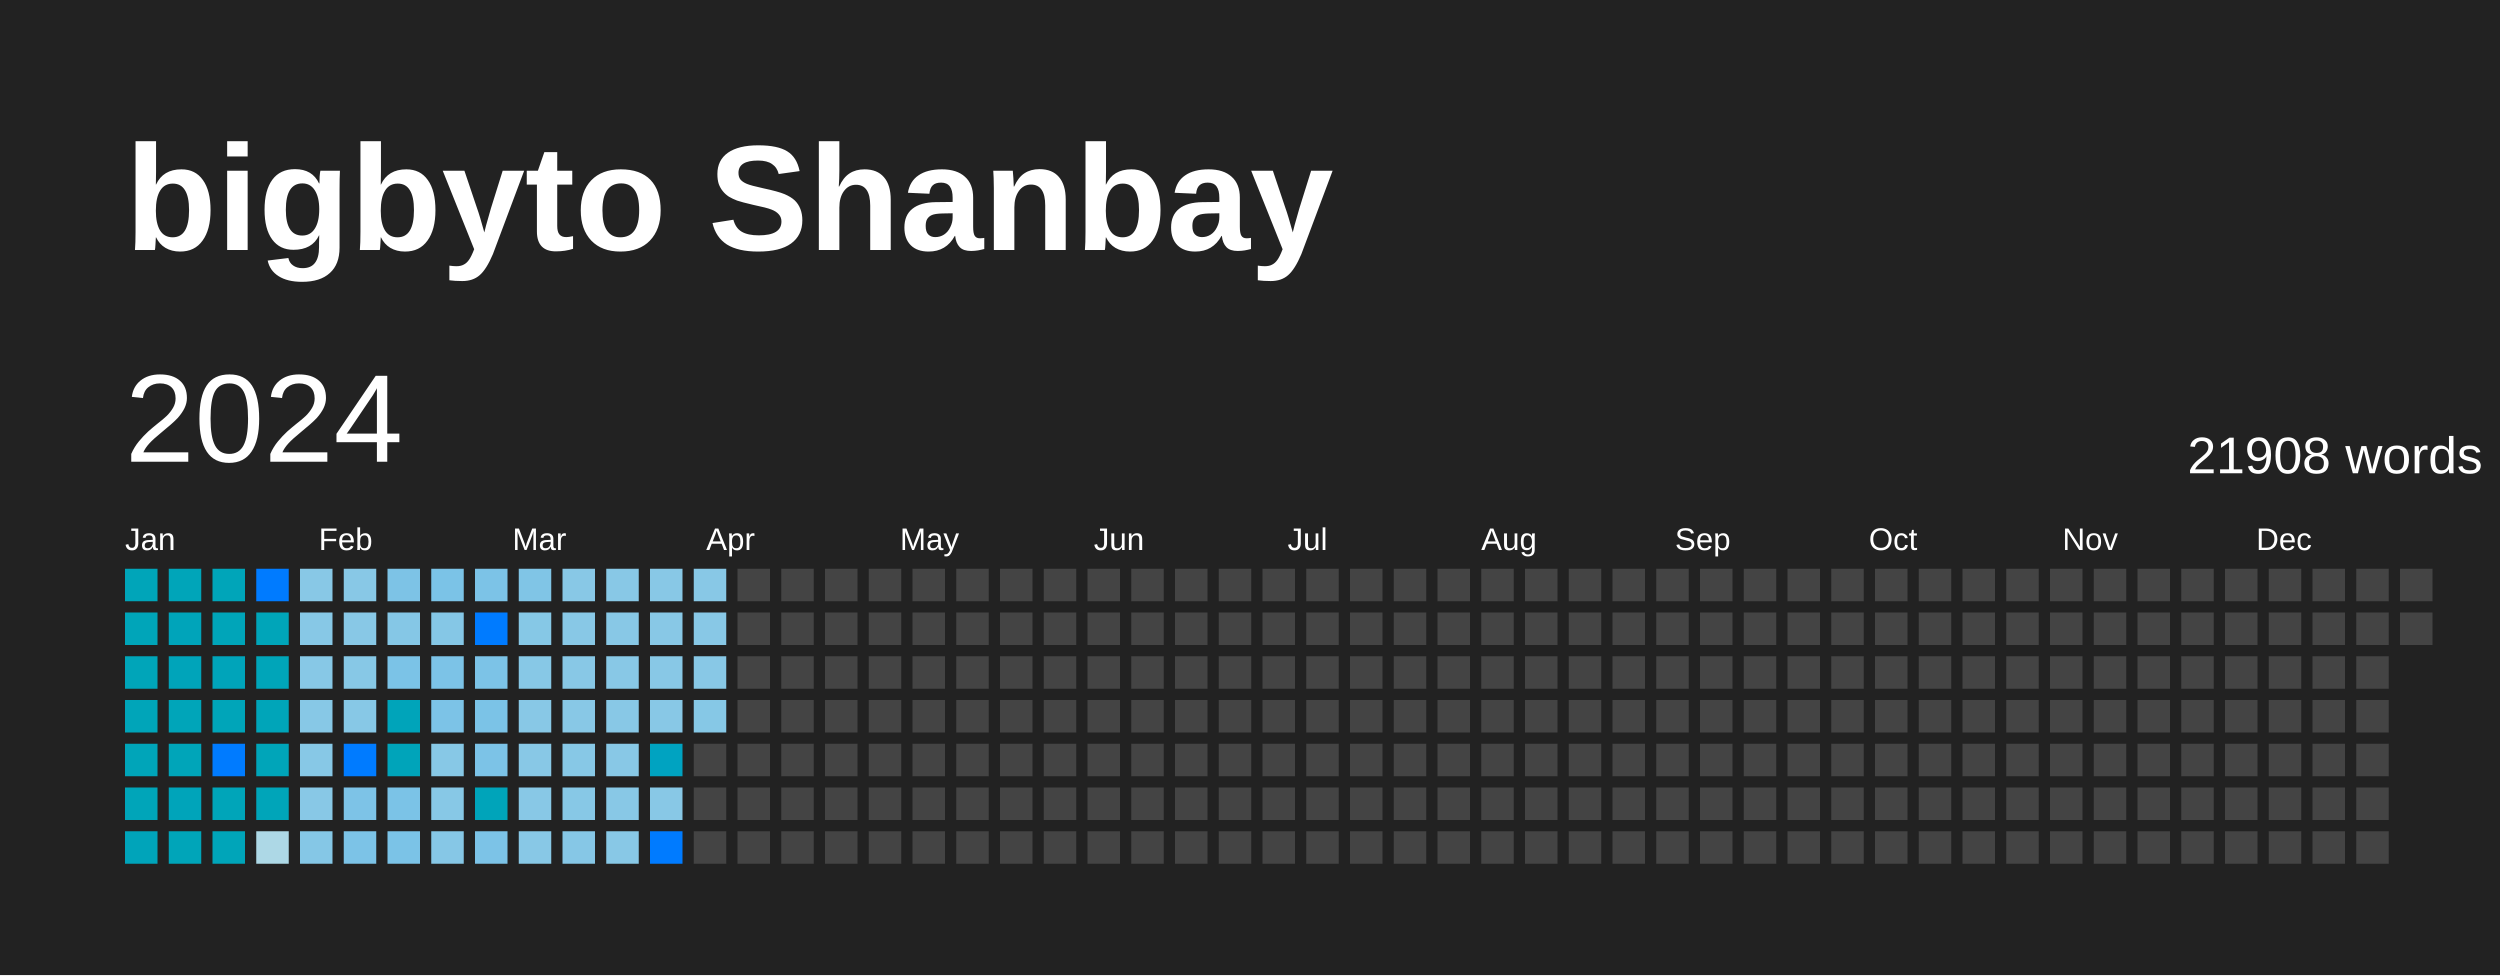
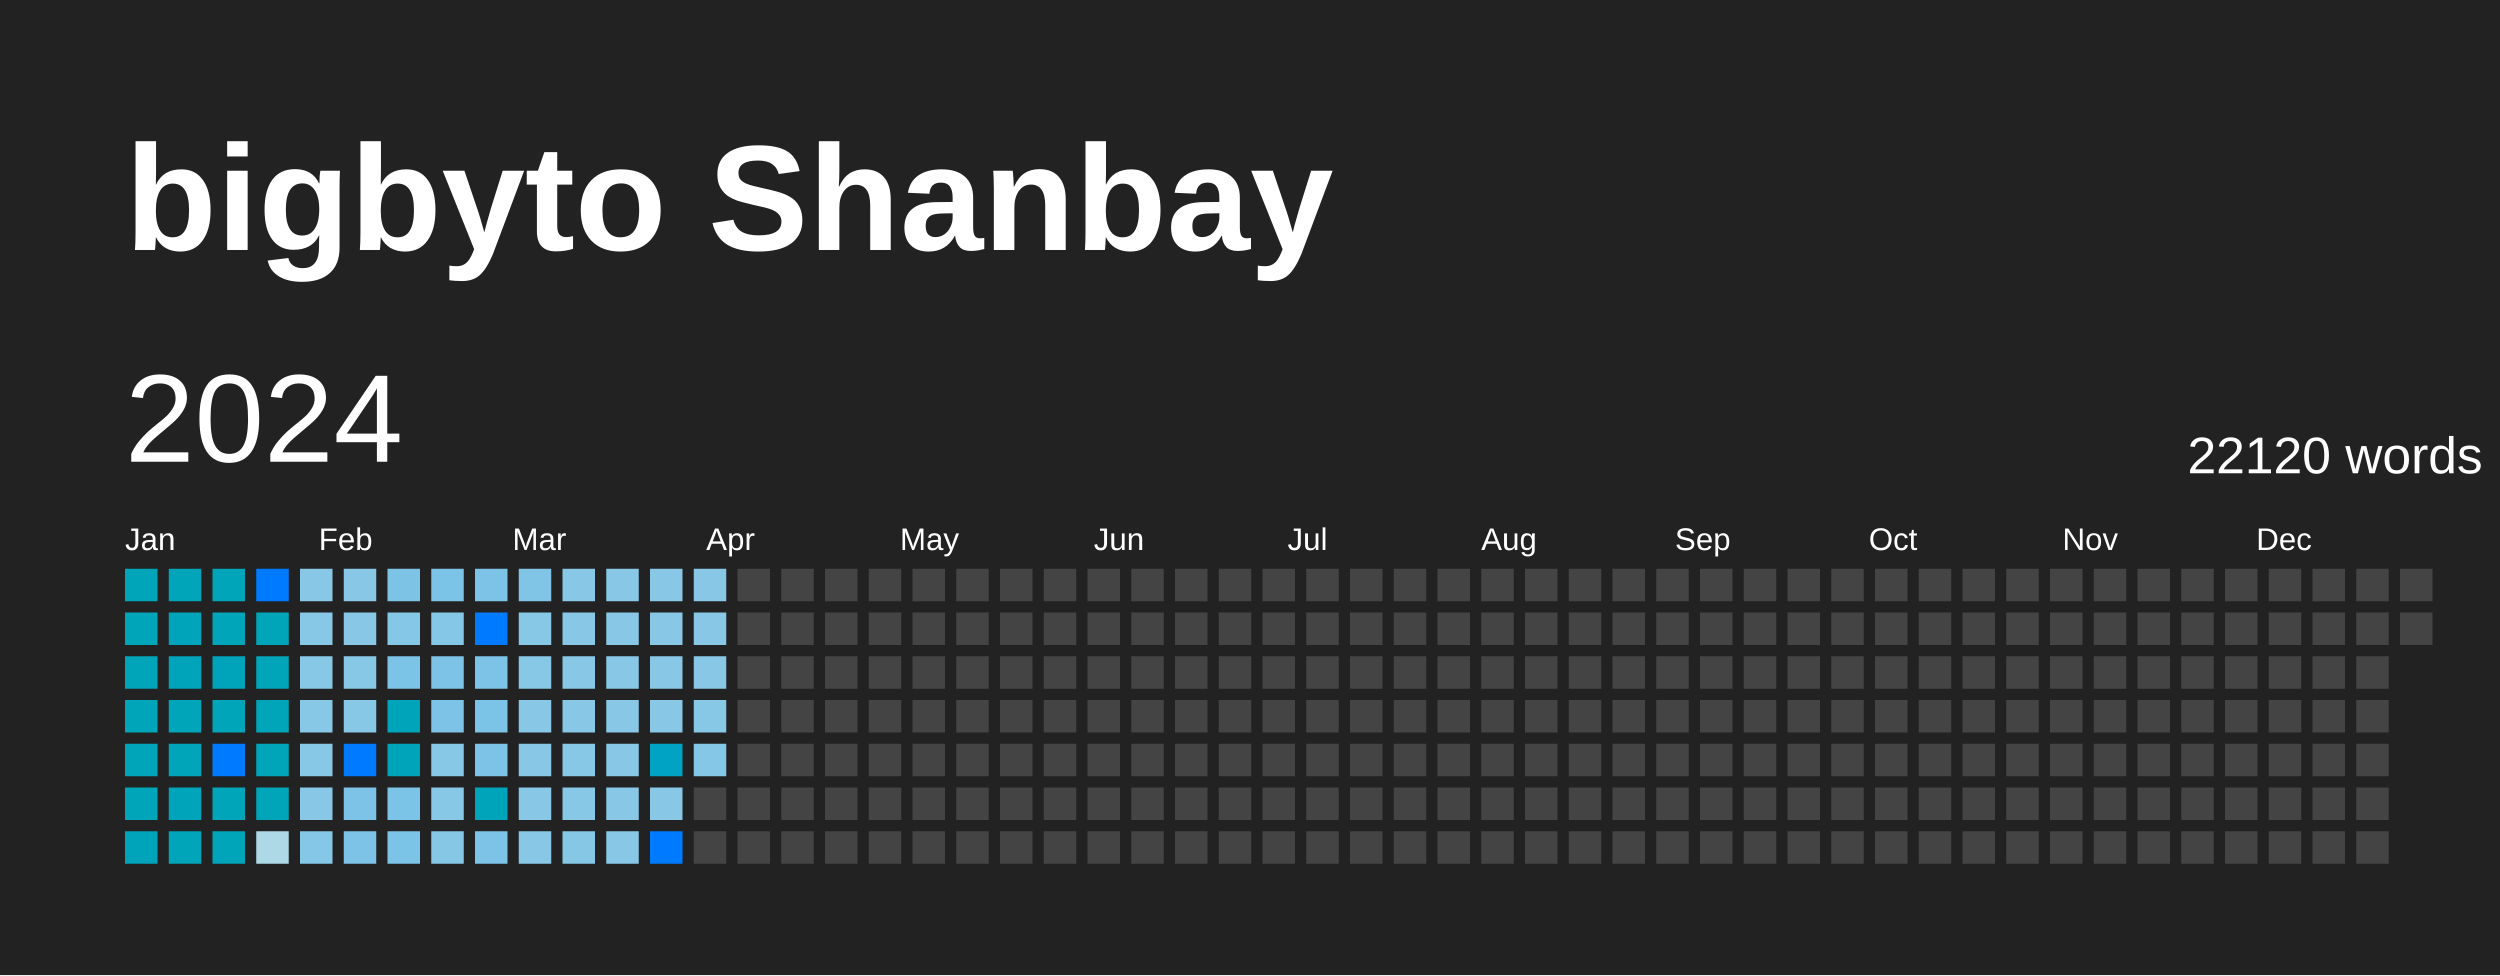
<svg xmlns="http://www.w3.org/2000/svg" baseProfile="full" height="78mm" version="1.1" viewBox="0,0,200,78" width="200mm">
  <defs />
  <rect fill="#222222" height="78" width="200" x="0" y="0" />
  <text fill="#FFFFFF" style="font-size:12px; font-family:Arial; font-weight:bold;" x="10" y="20">bigbyto Shanbay</text>
  <text dominant-baseline="hanging" fill="#FFFFFF" style="font-size:10.0px; font-family:Arial;" x="10" y="30">2024</text>
-   <text dominant-baseline="hanging" fill="#FFFFFF" style="font-size:4.125px; font-family:Arial;" x="175" y="35">21908 words</text>
+   <text dominant-baseline="hanging" fill="#FFFFFF" style="font-size:4.125px; font-family:Arial;" x="175" y="35">22120 words</text>
  <text fill="#FFFFFF" style="font-size:2.5px; font-family:Arial" x="10.0" y="44">Jan</text>
  <text fill="#FFFFFF" style="font-size:2.5px; font-family:Arial" x="25.5" y="44">Feb</text>
  <text fill="#FFFFFF" style="font-size:2.5px; font-family:Arial" x="41.0" y="44">Mar</text>
  <text fill="#FFFFFF" style="font-size:2.5px; font-family:Arial" x="56.5" y="44">Apr</text>
  <text fill="#FFFFFF" style="font-size:2.5px; font-family:Arial" x="72.0" y="44">May</text>
  <text fill="#FFFFFF" style="font-size:2.5px; font-family:Arial" x="87.5" y="44">Jun</text>
  <text fill="#FFFFFF" style="font-size:2.5px; font-family:Arial" x="103.0" y="44">Jul</text>
  <text fill="#FFFFFF" style="font-size:2.5px; font-family:Arial" x="118.5" y="44">Aug</text>
  <text fill="#FFFFFF" style="font-size:2.5px; font-family:Arial" x="134.0" y="44">Sep</text>
  <text fill="#FFFFFF" style="font-size:2.5px; font-family:Arial" x="149.5" y="44">Oct</text>
  <text fill="#FFFFFF" style="font-size:2.5px; font-family:Arial" x="165.0" y="44">Nov</text>
  <text fill="#FFFFFF" style="font-size:2.5px; font-family:Arial" x="180.5" y="44">Dec</text>
  <rect fill="#00a5b9" height="2.6" width="2.6" x="10.0" y="45.5" />
  <rect fill="#00a5b9" height="2.6" width="2.6" x="10.0" y="49.0" />
  <rect fill="#00a5b9" height="2.6" width="2.6" x="10.0" y="52.5" />
  <rect fill="#00a5b9" height="2.6" width="2.6" x="10.0" y="56.0" />
  <rect fill="#00a5b9" height="2.6" width="2.6" x="10.0" y="59.5" />
  <rect fill="#00a5b9" height="2.6" width="2.6" x="10.0" y="63.0" />
  <rect fill="#00a4ba" height="2.6" width="2.6" x="10.0" y="66.5" />
  <rect fill="#00a5b9" height="2.6" width="2.6" x="13.5" y="45.5" />
  <rect fill="#00a4ba" height="2.6" width="2.6" x="13.5" y="49.0" />
  <rect fill="#00a4ba" height="2.6" width="2.6" x="13.5" y="52.5" />
  <rect fill="#00a5b9" height="2.6" width="2.6" x="13.5" y="56.0" />
  <rect fill="#00a5b9" height="2.6" width="2.6" x="13.5" y="59.5" />
  <rect fill="#00a4ba" height="2.6" width="2.6" x="13.5" y="63.0" />
  <rect fill="#00a5b9" height="2.6" width="2.6" x="13.5" y="66.5" />
  <rect fill="#00a5b9" height="2.6" width="2.6" x="17.0" y="45.5" />
  <rect fill="#00a5b9" height="2.6" width="2.6" x="17.0" y="49.0" />
  <rect fill="#00a4ba" height="2.6" width="2.6" x="17.0" y="52.5" />
  <rect fill="#00a5b9" height="2.6" width="2.6" x="17.0" y="56.0" />
  <rect fill="#007BFF" height="2.6" width="2.6" x="17.0" y="59.5" />
  <rect fill="#00a5b9" height="2.6" width="2.6" x="17.0" y="63.0" />
  <rect fill="#00a5b9" height="2.6" width="2.6" x="17.0" y="66.5" />
  <rect fill="#007BFF" height="2.6" width="2.6" x="20.5" y="45.5" />
  <rect fill="#00a5b9" height="2.6" width="2.6" x="20.5" y="49.0" />
  <rect fill="#00a5b9" height="2.6" width="2.6" x="20.5" y="52.5" />
  <rect fill="#00a5b9" height="2.6" width="2.6" x="20.5" y="56.0" />
  <rect fill="#00a5b9" height="2.6" width="2.6" x="20.5" y="59.5" />
  <rect fill="#00a5b9" height="2.6" width="2.6" x="20.5" y="63.0" />
  <rect fill="#add8e6" height="2.6" width="2.6" x="20.5" y="66.5" />
  <rect fill="#88c8e6" height="2.6" width="2.6" x="24.0" y="45.5" />
  <rect fill="#87c8e6" height="2.6" width="2.6" x="24.0" y="49.0" />
  <rect fill="#87c8e6" height="2.6" width="2.6" x="24.0" y="52.5" />
  <rect fill="#87c8e6" height="2.6" width="2.6" x="24.0" y="56.0" />
  <rect fill="#87c8e6" height="2.6" width="2.6" x="24.0" y="59.5" />
  <rect fill="#88c8e6" height="2.6" width="2.6" x="24.0" y="63.0" />
  <rect fill="#85c7e6" height="2.6" width="2.6" x="24.0" y="66.5" />
  <rect fill="#88c8e6" height="2.6" width="2.6" x="27.5" y="45.5" />
  <rect fill="#88c8e6" height="2.6" width="2.6" x="27.5" y="49.0" />
  <rect fill="#87c8e6" height="2.6" width="2.6" x="27.5" y="52.5" />
  <rect fill="#87c8e6" height="2.6" width="2.6" x="27.5" y="56.0" />
  <rect fill="#007BFF" height="2.6" width="2.6" x="27.5" y="59.5" />
  <rect fill="#7dc3e7" height="2.6" width="2.6" x="27.5" y="63.0" />
  <rect fill="#7cc3e7" height="2.6" width="2.6" x="27.5" y="66.5" />
  <rect fill="#7dc3e6" height="2.6" width="2.6" x="31.0" y="45.5" />
  <rect fill="#85c7e6" height="2.6" width="2.6" x="31.0" y="49.0" />
  <rect fill="#7bc3e7" height="2.6" width="2.6" x="31.0" y="52.5" />
  <rect fill="#00a4ba" height="2.6" width="2.6" x="31.0" y="56.0" />
  <rect fill="#00a4ba" height="2.6" width="2.6" x="31.0" y="59.5" />
  <rect fill="#7bc3e7" height="2.6" width="2.6" x="31.0" y="63.0" />
  <rect fill="#7bc3e7" height="2.6" width="2.6" x="31.0" y="66.5" />
  <rect fill="#7bc3e7" height="2.6" width="2.6" x="34.5" y="45.5" />
  <rect fill="#85c7e6" height="2.6" width="2.6" x="34.5" y="49.0" />
  <rect fill="#7cc3e7" height="2.6" width="2.6" x="34.5" y="52.5" />
  <rect fill="#7cc3e7" height="2.6" width="2.6" x="34.5" y="56.0" />
  <rect fill="#87c8e6" height="2.6" width="2.6" x="34.5" y="59.5" />
  <rect fill="#87c8e6" height="2.6" width="2.6" x="34.5" y="63.0" />
  <rect fill="#86c7e6" height="2.6" width="2.6" x="34.5" y="66.5" />
  <rect fill="#7cc3e7" height="2.6" width="2.6" x="38.0" y="45.5" />
  <rect fill="#007BFF" height="2.6" width="2.6" x="38.0" y="49.0" />
  <rect fill="#7cc3e7" height="2.6" width="2.6" x="38.0" y="52.5" />
  <rect fill="#7bc3e7" height="2.6" width="2.6" x="38.0" y="56.0" />
  <rect fill="#7cc3e7" height="2.6" width="2.6" x="38.0" y="59.5" />
  <rect fill="#00a4ba" height="2.6" width="2.6" x="38.0" y="63.0" />
  <rect fill="#7cc3e7" height="2.6" width="2.6" x="38.0" y="66.5" />
  <rect fill="#80c5e6" height="2.6" width="2.6" x="41.5" y="45.5" />
  <rect fill="#86c8e6" height="2.6" width="2.6" x="41.5" y="49.0" />
  <rect fill="#87c8e6" height="2.6" width="2.6" x="41.5" y="52.5" />
  <rect fill="#88c8e6" height="2.6" width="2.6" x="41.5" y="56.0" />
  <rect fill="#88c8e6" height="2.6" width="2.6" x="41.5" y="59.5" />
  <rect fill="#88c8e6" height="2.6" width="2.6" x="41.5" y="63.0" />
  <rect fill="#88c8e6" height="2.6" width="2.6" x="41.5" y="66.5" />
  <rect fill="#88c8e6" height="2.6" width="2.6" x="45.0" y="45.5" />
  <rect fill="#88c8e6" height="2.6" width="2.6" x="45.0" y="49.0" />
  <rect fill="#88c8e6" height="2.6" width="2.6" x="45.0" y="52.5" />
  <rect fill="#88c8e6" height="2.6" width="2.6" x="45.0" y="56.0" />
  <rect fill="#87c8e6" height="2.6" width="2.6" x="45.0" y="59.5" />
  <rect fill="#87c8e6" height="2.6" width="2.6" x="45.0" y="63.0" />
  <rect fill="#86c7e6" height="2.6" width="2.6" x="45.0" y="66.5" />
  <rect fill="#88c8e6" height="2.6" width="2.6" x="48.5" y="45.5" />
  <rect fill="#88c8e6" height="2.6" width="2.6" x="48.5" y="49.0" />
  <rect fill="#88c8e6" height="2.6" width="2.6" x="48.5" y="52.5" />
  <rect fill="#88c8e6" height="2.6" width="2.6" x="48.5" y="56.0" />
  <rect fill="#88c8e6" height="2.6" width="2.6" x="48.5" y="59.5" />
  <rect fill="#88c8e6" height="2.6" width="2.6" x="48.5" y="63.0" />
  <rect fill="#88c8e6" height="2.6" width="2.6" x="48.5" y="66.5" />
  <rect fill="#88c8e6" height="2.6" width="2.6" x="52.0" y="45.5" />
  <rect fill="#88c8e6" height="2.6" width="2.6" x="52.0" y="49.0" />
  <rect fill="#88c8e6" height="2.6" width="2.6" x="52.0" y="52.5" />
  <rect fill="#88c8e6" height="2.6" width="2.6" x="52.0" y="56.0" />
  <rect fill="#00a3c1" height="2.6" width="2.6" x="52.0" y="59.5" />
  <rect fill="#88c8e6" height="2.6" width="2.6" x="52.0" y="63.0" />
  <rect fill="#007BFF" height="2.6" width="2.6" x="52.0" y="66.5" />
  <rect fill="#88c8e6" height="2.6" width="2.6" x="55.5" y="45.5" />
  <rect fill="#88c8e6" height="2.6" width="2.6" x="55.5" y="49.0" />
  <rect fill="#88c8e6" height="2.6" width="2.6" x="55.5" y="52.5" />
  <rect fill="#86c8e6" height="2.6" width="2.6" x="55.5" y="56.0" />
-   <rect fill="#444444" height="2.6" width="2.6" x="55.5" y="59.5" />
+   <rect fill="#85c7e6" height="2.6" width="2.6" x="55.5" y="59.5" />
  <rect fill="#444444" height="2.6" width="2.6" x="55.5" y="63.0" />
  <rect fill="#444444" height="2.6" width="2.6" x="55.5" y="66.5" />
  <rect fill="#444444" height="2.6" width="2.6" x="59.0" y="45.5" />
  <rect fill="#444444" height="2.6" width="2.6" x="59.0" y="49.0" />
  <rect fill="#444444" height="2.6" width="2.6" x="59.0" y="52.5" />
  <rect fill="#444444" height="2.6" width="2.6" x="59.0" y="56.0" />
  <rect fill="#444444" height="2.6" width="2.6" x="59.0" y="59.5" />
  <rect fill="#444444" height="2.6" width="2.6" x="59.0" y="63.0" />
  <rect fill="#444444" height="2.6" width="2.6" x="59.0" y="66.5" />
  <rect fill="#444444" height="2.6" width="2.6" x="62.5" y="45.5" />
  <rect fill="#444444" height="2.6" width="2.6" x="62.5" y="49.0" />
  <rect fill="#444444" height="2.6" width="2.6" x="62.5" y="52.5" />
  <rect fill="#444444" height="2.6" width="2.6" x="62.5" y="56.0" />
  <rect fill="#444444" height="2.6" width="2.6" x="62.5" y="59.5" />
  <rect fill="#444444" height="2.6" width="2.6" x="62.5" y="63.0" />
  <rect fill="#444444" height="2.6" width="2.6" x="62.5" y="66.5" />
  <rect fill="#444444" height="2.6" width="2.6" x="66.0" y="45.5" />
  <rect fill="#444444" height="2.6" width="2.6" x="66.0" y="49.0" />
  <rect fill="#444444" height="2.6" width="2.6" x="66.0" y="52.5" />
  <rect fill="#444444" height="2.6" width="2.6" x="66.0" y="56.0" />
  <rect fill="#444444" height="2.6" width="2.6" x="66.0" y="59.5" />
  <rect fill="#444444" height="2.6" width="2.6" x="66.0" y="63.0" />
  <rect fill="#444444" height="2.6" width="2.6" x="66.0" y="66.5" />
  <rect fill="#444444" height="2.6" width="2.6" x="69.5" y="45.5" />
  <rect fill="#444444" height="2.6" width="2.6" x="69.5" y="49.0" />
  <rect fill="#444444" height="2.6" width="2.6" x="69.5" y="52.5" />
  <rect fill="#444444" height="2.6" width="2.6" x="69.5" y="56.0" />
  <rect fill="#444444" height="2.6" width="2.6" x="69.5" y="59.5" />
  <rect fill="#444444" height="2.6" width="2.6" x="69.5" y="63.0" />
  <rect fill="#444444" height="2.6" width="2.6" x="69.5" y="66.5" />
  <rect fill="#444444" height="2.6" width="2.6" x="73.0" y="45.5" />
  <rect fill="#444444" height="2.6" width="2.6" x="73.0" y="49.0" />
  <rect fill="#444444" height="2.6" width="2.6" x="73.0" y="52.5" />
  <rect fill="#444444" height="2.6" width="2.6" x="73.0" y="56.0" />
  <rect fill="#444444" height="2.6" width="2.6" x="73.0" y="59.5" />
  <rect fill="#444444" height="2.6" width="2.6" x="73.0" y="63.0" />
  <rect fill="#444444" height="2.6" width="2.6" x="73.0" y="66.5" />
  <rect fill="#444444" height="2.6" width="2.6" x="76.5" y="45.5" />
  <rect fill="#444444" height="2.6" width="2.6" x="76.5" y="49.0" />
  <rect fill="#444444" height="2.6" width="2.6" x="76.5" y="52.5" />
  <rect fill="#444444" height="2.6" width="2.6" x="76.5" y="56.0" />
  <rect fill="#444444" height="2.6" width="2.6" x="76.5" y="59.5" />
  <rect fill="#444444" height="2.6" width="2.6" x="76.5" y="63.0" />
  <rect fill="#444444" height="2.6" width="2.6" x="76.5" y="66.5" />
  <rect fill="#444444" height="2.6" width="2.6" x="80.0" y="45.5" />
  <rect fill="#444444" height="2.6" width="2.6" x="80.0" y="49.0" />
  <rect fill="#444444" height="2.6" width="2.6" x="80.0" y="52.5" />
  <rect fill="#444444" height="2.6" width="2.6" x="80.0" y="56.0" />
  <rect fill="#444444" height="2.6" width="2.6" x="80.0" y="59.5" />
  <rect fill="#444444" height="2.6" width="2.6" x="80.0" y="63.0" />
  <rect fill="#444444" height="2.6" width="2.6" x="80.0" y="66.5" />
  <rect fill="#444444" height="2.6" width="2.6" x="83.5" y="45.5" />
  <rect fill="#444444" height="2.6" width="2.6" x="83.5" y="49.0" />
  <rect fill="#444444" height="2.6" width="2.6" x="83.5" y="52.5" />
  <rect fill="#444444" height="2.6" width="2.6" x="83.5" y="56.0" />
  <rect fill="#444444" height="2.6" width="2.6" x="83.5" y="59.5" />
  <rect fill="#444444" height="2.6" width="2.6" x="83.5" y="63.0" />
  <rect fill="#444444" height="2.6" width="2.6" x="83.5" y="66.5" />
  <rect fill="#444444" height="2.6" width="2.6" x="87.0" y="45.5" />
  <rect fill="#444444" height="2.6" width="2.6" x="87.0" y="49.0" />
  <rect fill="#444444" height="2.6" width="2.6" x="87.0" y="52.5" />
  <rect fill="#444444" height="2.6" width="2.6" x="87.0" y="56.0" />
  <rect fill="#444444" height="2.6" width="2.6" x="87.0" y="59.5" />
  <rect fill="#444444" height="2.6" width="2.6" x="87.0" y="63.0" />
  <rect fill="#444444" height="2.6" width="2.6" x="87.0" y="66.5" />
  <rect fill="#444444" height="2.6" width="2.6" x="90.5" y="45.5" />
  <rect fill="#444444" height="2.6" width="2.6" x="90.5" y="49.0" />
  <rect fill="#444444" height="2.6" width="2.6" x="90.5" y="52.5" />
  <rect fill="#444444" height="2.6" width="2.6" x="90.5" y="56.0" />
  <rect fill="#444444" height="2.6" width="2.6" x="90.5" y="59.5" />
  <rect fill="#444444" height="2.6" width="2.6" x="90.5" y="63.0" />
  <rect fill="#444444" height="2.6" width="2.6" x="90.5" y="66.5" />
  <rect fill="#444444" height="2.6" width="2.6" x="94.0" y="45.5" />
  <rect fill="#444444" height="2.6" width="2.6" x="94.0" y="49.0" />
  <rect fill="#444444" height="2.6" width="2.6" x="94.0" y="52.5" />
  <rect fill="#444444" height="2.6" width="2.6" x="94.0" y="56.0" />
  <rect fill="#444444" height="2.6" width="2.6" x="94.0" y="59.5" />
  <rect fill="#444444" height="2.6" width="2.6" x="94.0" y="63.0" />
  <rect fill="#444444" height="2.6" width="2.6" x="94.0" y="66.5" />
  <rect fill="#444444" height="2.6" width="2.6" x="97.5" y="45.5" />
  <rect fill="#444444" height="2.6" width="2.6" x="97.5" y="49.0" />
  <rect fill="#444444" height="2.6" width="2.6" x="97.5" y="52.5" />
  <rect fill="#444444" height="2.6" width="2.6" x="97.5" y="56.0" />
  <rect fill="#444444" height="2.6" width="2.6" x="97.5" y="59.5" />
  <rect fill="#444444" height="2.6" width="2.6" x="97.5" y="63.0" />
  <rect fill="#444444" height="2.6" width="2.6" x="97.5" y="66.5" />
  <rect fill="#444444" height="2.6" width="2.6" x="101.0" y="45.5" />
  <rect fill="#444444" height="2.6" width="2.6" x="101.0" y="49.0" />
  <rect fill="#444444" height="2.6" width="2.6" x="101.0" y="52.5" />
  <rect fill="#444444" height="2.6" width="2.6" x="101.0" y="56.0" />
  <rect fill="#444444" height="2.6" width="2.6" x="101.0" y="59.5" />
  <rect fill="#444444" height="2.6" width="2.6" x="101.0" y="63.0" />
  <rect fill="#444444" height="2.6" width="2.6" x="101.0" y="66.5" />
  <rect fill="#444444" height="2.6" width="2.6" x="104.5" y="45.5" />
  <rect fill="#444444" height="2.6" width="2.6" x="104.5" y="49.0" />
  <rect fill="#444444" height="2.6" width="2.6" x="104.5" y="52.5" />
  <rect fill="#444444" height="2.6" width="2.6" x="104.5" y="56.0" />
  <rect fill="#444444" height="2.6" width="2.6" x="104.5" y="59.5" />
  <rect fill="#444444" height="2.6" width="2.6" x="104.5" y="63.0" />
  <rect fill="#444444" height="2.6" width="2.6" x="104.5" y="66.5" />
  <rect fill="#444444" height="2.6" width="2.6" x="108.0" y="45.5" />
  <rect fill="#444444" height="2.6" width="2.6" x="108.0" y="49.0" />
  <rect fill="#444444" height="2.6" width="2.6" x="108.0" y="52.5" />
  <rect fill="#444444" height="2.6" width="2.6" x="108.0" y="56.0" />
  <rect fill="#444444" height="2.6" width="2.6" x="108.0" y="59.5" />
  <rect fill="#444444" height="2.6" width="2.6" x="108.0" y="63.0" />
  <rect fill="#444444" height="2.6" width="2.6" x="108.0" y="66.5" />
  <rect fill="#444444" height="2.6" width="2.6" x="111.5" y="45.5" />
  <rect fill="#444444" height="2.6" width="2.6" x="111.5" y="49.0" />
  <rect fill="#444444" height="2.6" width="2.6" x="111.5" y="52.5" />
  <rect fill="#444444" height="2.6" width="2.6" x="111.5" y="56.0" />
  <rect fill="#444444" height="2.6" width="2.6" x="111.5" y="59.5" />
  <rect fill="#444444" height="2.6" width="2.6" x="111.5" y="63.0" />
  <rect fill="#444444" height="2.6" width="2.6" x="111.5" y="66.5" />
  <rect fill="#444444" height="2.6" width="2.6" x="115.0" y="45.5" />
  <rect fill="#444444" height="2.6" width="2.6" x="115.0" y="49.0" />
  <rect fill="#444444" height="2.6" width="2.6" x="115.0" y="52.5" />
  <rect fill="#444444" height="2.6" width="2.6" x="115.0" y="56.0" />
  <rect fill="#444444" height="2.6" width="2.6" x="115.0" y="59.5" />
  <rect fill="#444444" height="2.6" width="2.6" x="115.0" y="63.0" />
  <rect fill="#444444" height="2.6" width="2.6" x="115.0" y="66.5" />
  <rect fill="#444444" height="2.6" width="2.6" x="118.5" y="45.5" />
  <rect fill="#444444" height="2.6" width="2.6" x="118.5" y="49.0" />
  <rect fill="#444444" height="2.6" width="2.6" x="118.5" y="52.5" />
  <rect fill="#444444" height="2.6" width="2.6" x="118.5" y="56.0" />
  <rect fill="#444444" height="2.6" width="2.6" x="118.5" y="59.5" />
  <rect fill="#444444" height="2.6" width="2.6" x="118.5" y="63.0" />
  <rect fill="#444444" height="2.6" width="2.6" x="118.5" y="66.5" />
  <rect fill="#444444" height="2.6" width="2.6" x="122.0" y="45.5" />
  <rect fill="#444444" height="2.6" width="2.6" x="122.0" y="49.0" />
  <rect fill="#444444" height="2.6" width="2.6" x="122.0" y="52.5" />
  <rect fill="#444444" height="2.6" width="2.6" x="122.0" y="56.0" />
  <rect fill="#444444" height="2.6" width="2.6" x="122.0" y="59.5" />
  <rect fill="#444444" height="2.6" width="2.6" x="122.0" y="63.0" />
  <rect fill="#444444" height="2.6" width="2.6" x="122.0" y="66.5" />
  <rect fill="#444444" height="2.6" width="2.6" x="125.5" y="45.5" />
  <rect fill="#444444" height="2.6" width="2.6" x="125.5" y="49.0" />
  <rect fill="#444444" height="2.6" width="2.6" x="125.5" y="52.5" />
  <rect fill="#444444" height="2.6" width="2.6" x="125.5" y="56.0" />
  <rect fill="#444444" height="2.6" width="2.6" x="125.5" y="59.5" />
  <rect fill="#444444" height="2.6" width="2.6" x="125.5" y="63.0" />
  <rect fill="#444444" height="2.6" width="2.6" x="125.5" y="66.5" />
  <rect fill="#444444" height="2.6" width="2.6" x="129.0" y="45.5" />
  <rect fill="#444444" height="2.6" width="2.6" x="129.0" y="49.0" />
  <rect fill="#444444" height="2.6" width="2.6" x="129.0" y="52.5" />
  <rect fill="#444444" height="2.6" width="2.6" x="129.0" y="56.0" />
  <rect fill="#444444" height="2.6" width="2.6" x="129.0" y="59.5" />
  <rect fill="#444444" height="2.6" width="2.6" x="129.0" y="63.0" />
  <rect fill="#444444" height="2.6" width="2.6" x="129.0" y="66.5" />
  <rect fill="#444444" height="2.6" width="2.6" x="132.5" y="45.5" />
  <rect fill="#444444" height="2.6" width="2.6" x="132.5" y="49.0" />
  <rect fill="#444444" height="2.6" width="2.6" x="132.5" y="52.5" />
  <rect fill="#444444" height="2.6" width="2.6" x="132.5" y="56.0" />
  <rect fill="#444444" height="2.6" width="2.6" x="132.5" y="59.5" />
  <rect fill="#444444" height="2.6" width="2.6" x="132.5" y="63.0" />
  <rect fill="#444444" height="2.6" width="2.6" x="132.5" y="66.5" />
  <rect fill="#444444" height="2.6" width="2.6" x="136.0" y="45.5" />
  <rect fill="#444444" height="2.6" width="2.6" x="136.0" y="49.0" />
  <rect fill="#444444" height="2.6" width="2.6" x="136.0" y="52.5" />
  <rect fill="#444444" height="2.6" width="2.6" x="136.0" y="56.0" />
  <rect fill="#444444" height="2.6" width="2.6" x="136.0" y="59.5" />
  <rect fill="#444444" height="2.6" width="2.6" x="136.0" y="63.0" />
  <rect fill="#444444" height="2.6" width="2.6" x="136.0" y="66.5" />
  <rect fill="#444444" height="2.6" width="2.6" x="139.5" y="45.5" />
  <rect fill="#444444" height="2.6" width="2.6" x="139.5" y="49.0" />
  <rect fill="#444444" height="2.6" width="2.6" x="139.5" y="52.5" />
  <rect fill="#444444" height="2.6" width="2.6" x="139.5" y="56.0" />
  <rect fill="#444444" height="2.6" width="2.6" x="139.5" y="59.5" />
  <rect fill="#444444" height="2.6" width="2.6" x="139.5" y="63.0" />
  <rect fill="#444444" height="2.6" width="2.6" x="139.5" y="66.5" />
  <rect fill="#444444" height="2.6" width="2.6" x="143.0" y="45.5" />
  <rect fill="#444444" height="2.6" width="2.6" x="143.0" y="49.0" />
  <rect fill="#444444" height="2.6" width="2.6" x="143.0" y="52.5" />
  <rect fill="#444444" height="2.6" width="2.6" x="143.0" y="56.0" />
  <rect fill="#444444" height="2.6" width="2.6" x="143.0" y="59.5" />
  <rect fill="#444444" height="2.6" width="2.6" x="143.0" y="63.0" />
  <rect fill="#444444" height="2.6" width="2.6" x="143.0" y="66.5" />
  <rect fill="#444444" height="2.6" width="2.6" x="146.5" y="45.5" />
  <rect fill="#444444" height="2.6" width="2.6" x="146.5" y="49.0" />
  <rect fill="#444444" height="2.6" width="2.6" x="146.5" y="52.5" />
  <rect fill="#444444" height="2.6" width="2.6" x="146.5" y="56.0" />
  <rect fill="#444444" height="2.6" width="2.6" x="146.5" y="59.5" />
  <rect fill="#444444" height="2.6" width="2.6" x="146.5" y="63.0" />
  <rect fill="#444444" height="2.6" width="2.6" x="146.5" y="66.5" />
  <rect fill="#444444" height="2.6" width="2.6" x="150.0" y="45.5" />
  <rect fill="#444444" height="2.6" width="2.6" x="150.0" y="49.0" />
  <rect fill="#444444" height="2.6" width="2.6" x="150.0" y="52.5" />
  <rect fill="#444444" height="2.6" width="2.6" x="150.0" y="56.0" />
  <rect fill="#444444" height="2.6" width="2.6" x="150.0" y="59.5" />
  <rect fill="#444444" height="2.6" width="2.6" x="150.0" y="63.0" />
  <rect fill="#444444" height="2.6" width="2.6" x="150.0" y="66.5" />
  <rect fill="#444444" height="2.6" width="2.6" x="153.5" y="45.5" />
  <rect fill="#444444" height="2.6" width="2.6" x="153.5" y="49.0" />
  <rect fill="#444444" height="2.6" width="2.6" x="153.5" y="52.5" />
  <rect fill="#444444" height="2.6" width="2.6" x="153.5" y="56.0" />
  <rect fill="#444444" height="2.6" width="2.6" x="153.5" y="59.5" />
  <rect fill="#444444" height="2.6" width="2.6" x="153.5" y="63.0" />
  <rect fill="#444444" height="2.6" width="2.6" x="153.5" y="66.5" />
  <rect fill="#444444" height="2.6" width="2.6" x="157.0" y="45.5" />
  <rect fill="#444444" height="2.6" width="2.6" x="157.0" y="49.0" />
  <rect fill="#444444" height="2.6" width="2.6" x="157.0" y="52.5" />
  <rect fill="#444444" height="2.6" width="2.6" x="157.0" y="56.0" />
  <rect fill="#444444" height="2.6" width="2.6" x="157.0" y="59.5" />
  <rect fill="#444444" height="2.6" width="2.6" x="157.0" y="63.0" />
  <rect fill="#444444" height="2.6" width="2.6" x="157.0" y="66.5" />
  <rect fill="#444444" height="2.6" width="2.6" x="160.5" y="45.5" />
  <rect fill="#444444" height="2.6" width="2.6" x="160.5" y="49.0" />
  <rect fill="#444444" height="2.6" width="2.6" x="160.5" y="52.5" />
  <rect fill="#444444" height="2.6" width="2.6" x="160.5" y="56.0" />
  <rect fill="#444444" height="2.6" width="2.6" x="160.5" y="59.5" />
  <rect fill="#444444" height="2.6" width="2.6" x="160.5" y="63.0" />
  <rect fill="#444444" height="2.6" width="2.6" x="160.5" y="66.5" />
  <rect fill="#444444" height="2.6" width="2.6" x="164.0" y="45.5" />
  <rect fill="#444444" height="2.6" width="2.6" x="164.0" y="49.0" />
  <rect fill="#444444" height="2.6" width="2.6" x="164.0" y="52.5" />
  <rect fill="#444444" height="2.6" width="2.6" x="164.0" y="56.0" />
  <rect fill="#444444" height="2.6" width="2.6" x="164.0" y="59.5" />
  <rect fill="#444444" height="2.6" width="2.6" x="164.0" y="63.0" />
  <rect fill="#444444" height="2.6" width="2.6" x="164.0" y="66.5" />
  <rect fill="#444444" height="2.6" width="2.6" x="167.5" y="45.5" />
  <rect fill="#444444" height="2.6" width="2.6" x="167.5" y="49.0" />
  <rect fill="#444444" height="2.6" width="2.6" x="167.5" y="52.5" />
  <rect fill="#444444" height="2.6" width="2.6" x="167.5" y="56.0" />
  <rect fill="#444444" height="2.6" width="2.6" x="167.5" y="59.5" />
  <rect fill="#444444" height="2.6" width="2.6" x="167.5" y="63.0" />
  <rect fill="#444444" height="2.6" width="2.6" x="167.5" y="66.5" />
  <rect fill="#444444" height="2.6" width="2.6" x="171.0" y="45.5" />
  <rect fill="#444444" height="2.6" width="2.6" x="171.0" y="49.0" />
  <rect fill="#444444" height="2.6" width="2.6" x="171.0" y="52.5" />
  <rect fill="#444444" height="2.6" width="2.6" x="171.0" y="56.0" />
  <rect fill="#444444" height="2.6" width="2.6" x="171.0" y="59.5" />
  <rect fill="#444444" height="2.6" width="2.6" x="171.0" y="63.0" />
  <rect fill="#444444" height="2.6" width="2.6" x="171.0" y="66.5" />
  <rect fill="#444444" height="2.6" width="2.6" x="174.5" y="45.5" />
  <rect fill="#444444" height="2.6" width="2.6" x="174.5" y="49.0" />
  <rect fill="#444444" height="2.6" width="2.6" x="174.5" y="52.5" />
  <rect fill="#444444" height="2.6" width="2.6" x="174.5" y="56.0" />
  <rect fill="#444444" height="2.6" width="2.6" x="174.5" y="59.5" />
  <rect fill="#444444" height="2.6" width="2.6" x="174.5" y="63.0" />
  <rect fill="#444444" height="2.6" width="2.6" x="174.5" y="66.5" />
  <rect fill="#444444" height="2.6" width="2.6" x="178.0" y="45.5" />
  <rect fill="#444444" height="2.6" width="2.6" x="178.0" y="49.0" />
  <rect fill="#444444" height="2.6" width="2.6" x="178.0" y="52.5" />
  <rect fill="#444444" height="2.6" width="2.6" x="178.0" y="56.0" />
  <rect fill="#444444" height="2.6" width="2.6" x="178.0" y="59.5" />
  <rect fill="#444444" height="2.6" width="2.6" x="178.0" y="63.0" />
  <rect fill="#444444" height="2.6" width="2.6" x="178.0" y="66.5" />
  <rect fill="#444444" height="2.6" width="2.6" x="181.5" y="45.5" />
  <rect fill="#444444" height="2.6" width="2.6" x="181.5" y="49.0" />
  <rect fill="#444444" height="2.6" width="2.6" x="181.5" y="52.5" />
  <rect fill="#444444" height="2.6" width="2.6" x="181.5" y="56.0" />
  <rect fill="#444444" height="2.6" width="2.6" x="181.5" y="59.5" />
  <rect fill="#444444" height="2.6" width="2.6" x="181.5" y="63.0" />
  <rect fill="#444444" height="2.6" width="2.6" x="181.5" y="66.5" />
  <rect fill="#444444" height="2.6" width="2.6" x="185.0" y="45.5" />
  <rect fill="#444444" height="2.6" width="2.6" x="185.0" y="49.0" />
  <rect fill="#444444" height="2.6" width="2.6" x="185.0" y="52.5" />
  <rect fill="#444444" height="2.6" width="2.6" x="185.0" y="56.0" />
  <rect fill="#444444" height="2.6" width="2.6" x="185.0" y="59.5" />
  <rect fill="#444444" height="2.6" width="2.6" x="185.0" y="63.0" />
  <rect fill="#444444" height="2.6" width="2.6" x="185.0" y="66.5" />
  <rect fill="#444444" height="2.6" width="2.6" x="188.5" y="45.5" />
  <rect fill="#444444" height="2.6" width="2.6" x="188.5" y="49.0" />
  <rect fill="#444444" height="2.6" width="2.6" x="188.5" y="52.5" />
  <rect fill="#444444" height="2.6" width="2.6" x="188.5" y="56.0" />
  <rect fill="#444444" height="2.6" width="2.6" x="188.5" y="59.5" />
  <rect fill="#444444" height="2.6" width="2.6" x="188.5" y="63.0" />
  <rect fill="#444444" height="2.6" width="2.6" x="188.5" y="66.5" />
  <rect fill="#444444" height="2.6" width="2.6" x="192.0" y="45.5" />
  <rect fill="#444444" height="2.6" width="2.6" x="192.0" y="49.0" />
</svg>
